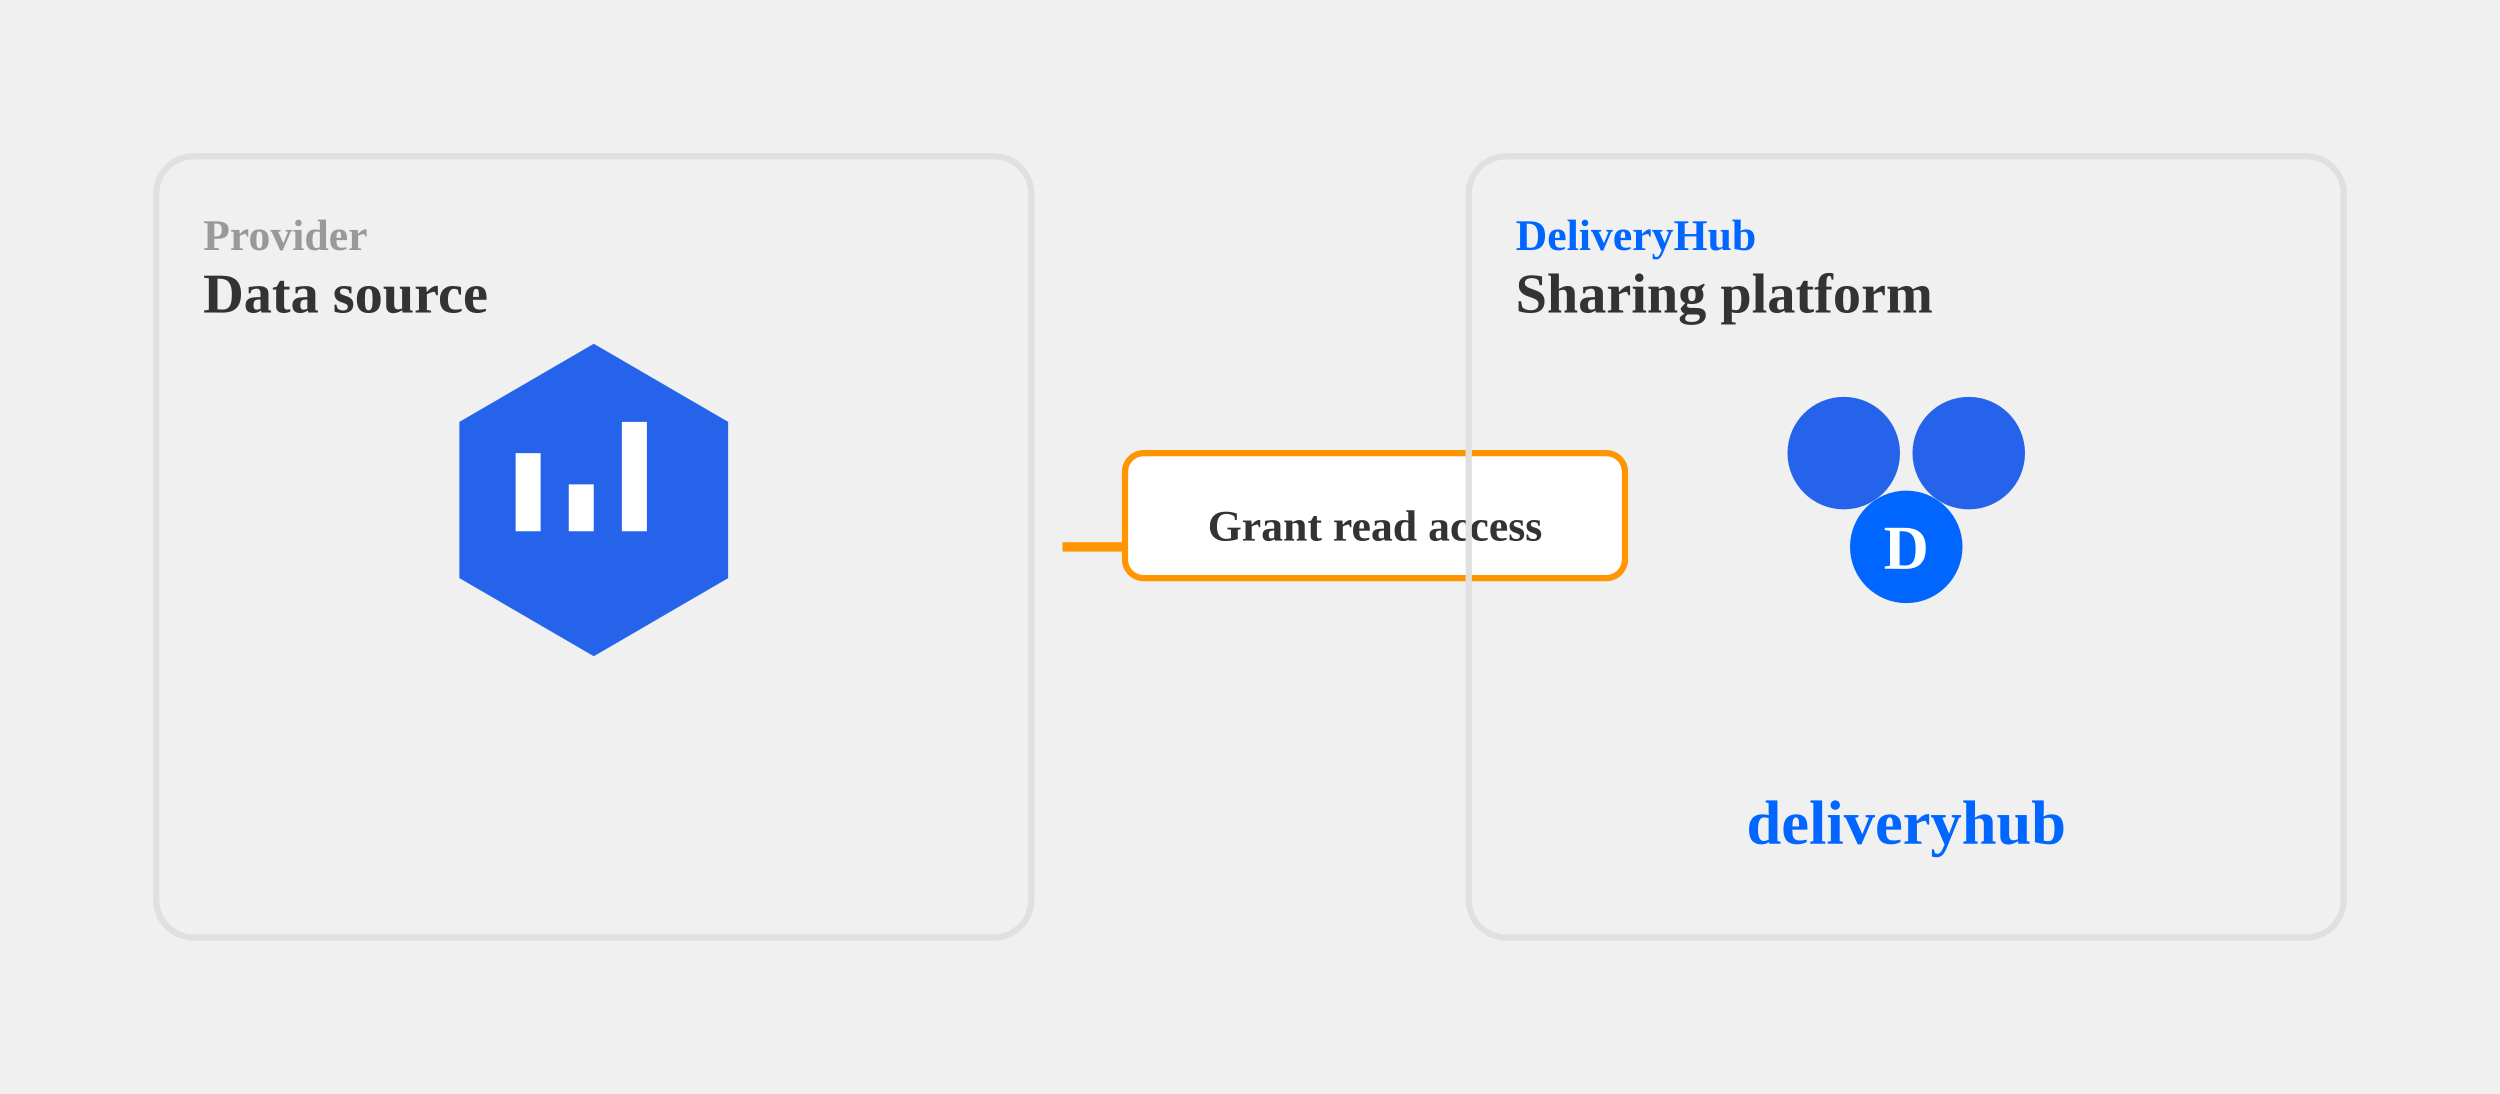
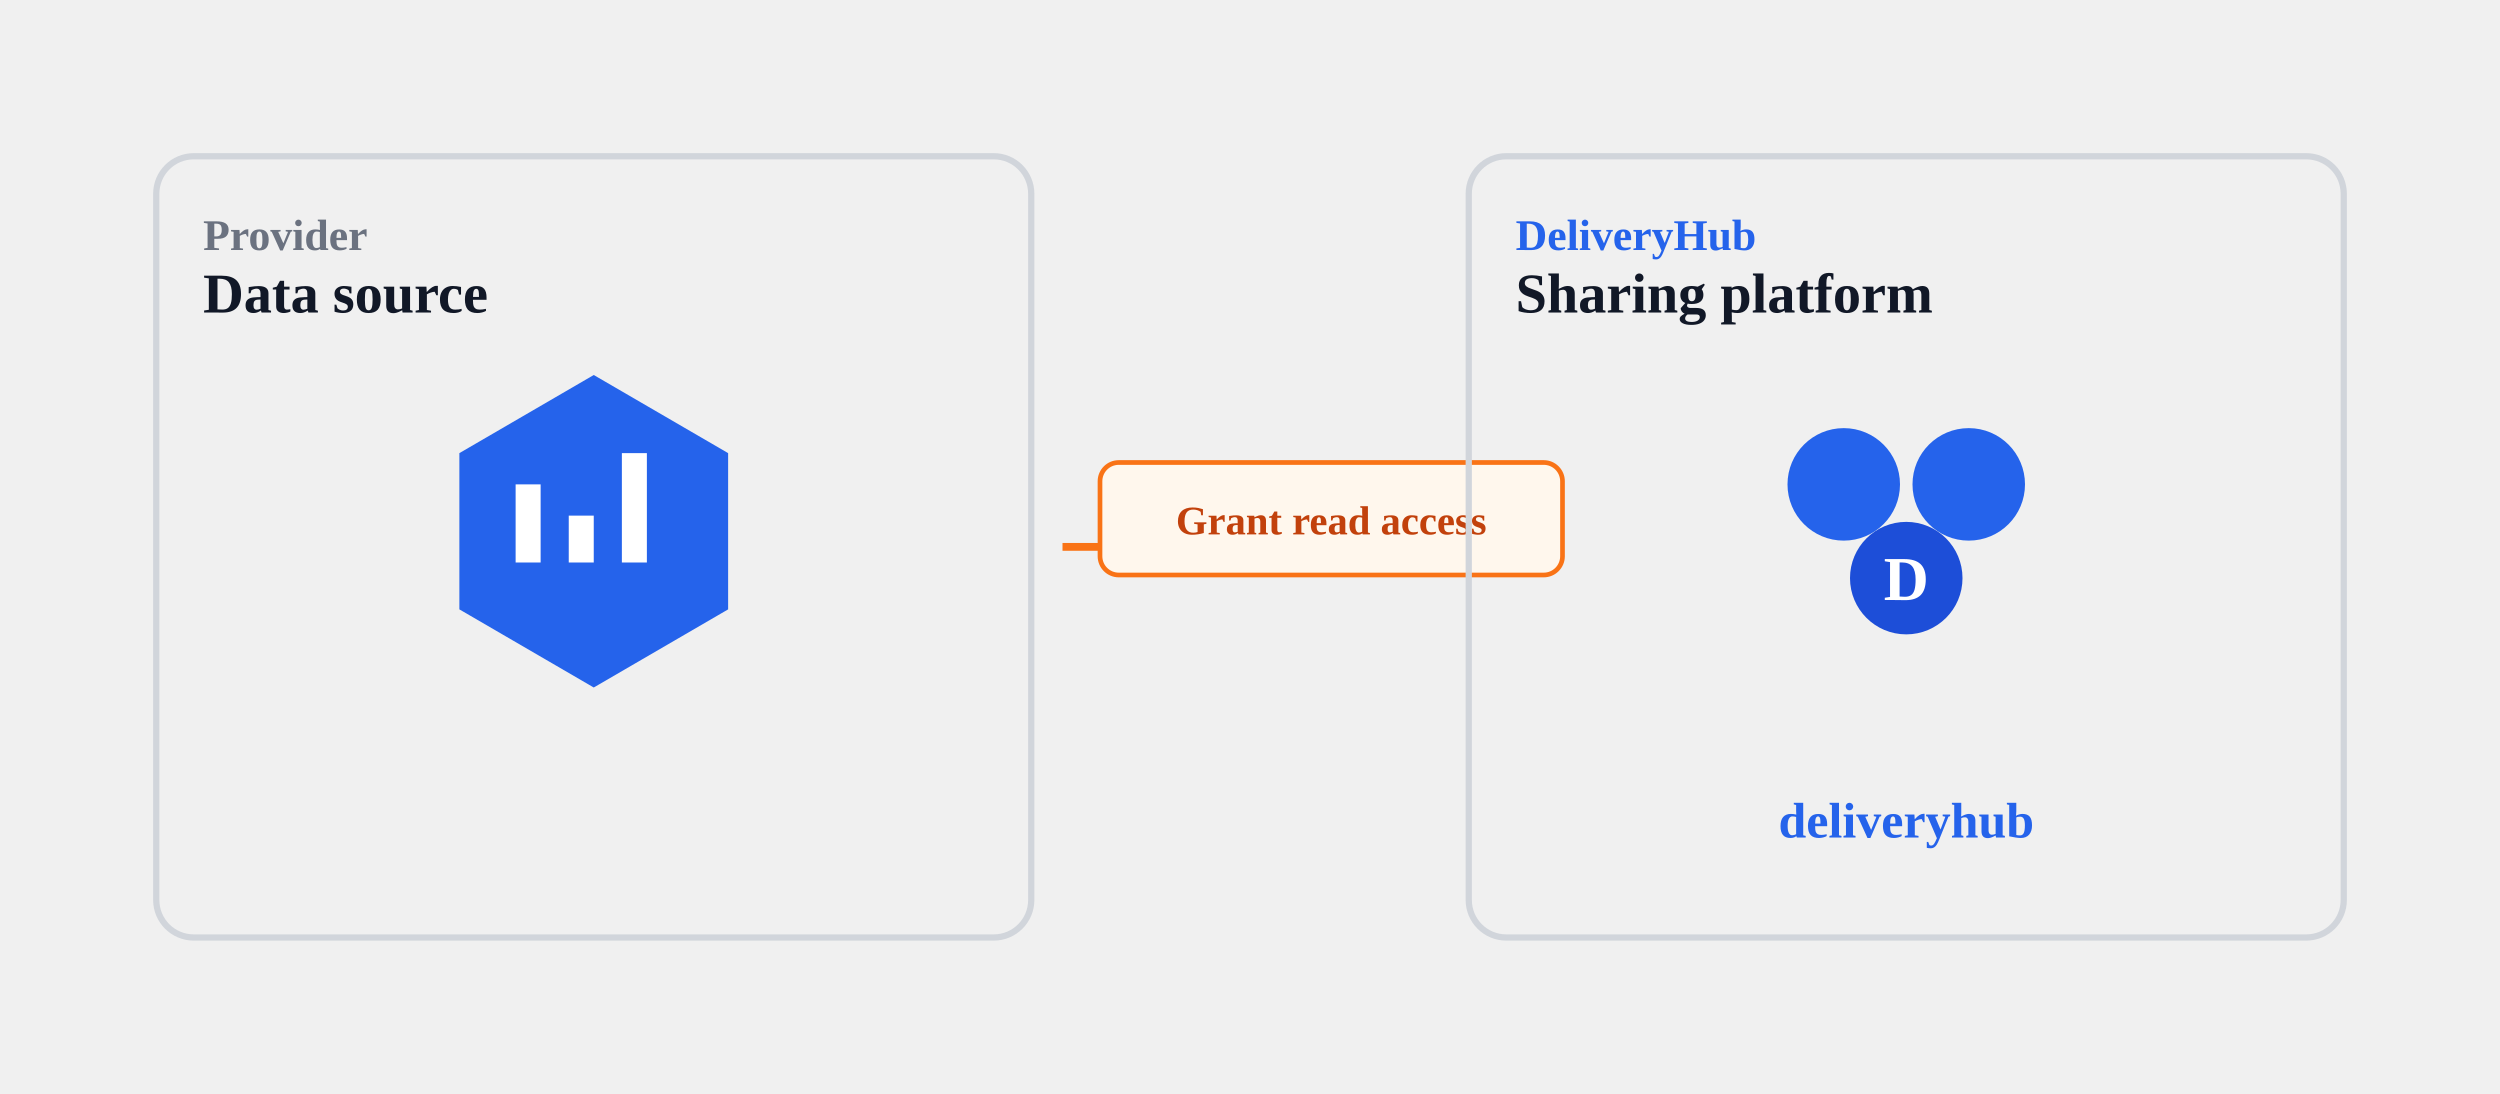
<svg xmlns="http://www.w3.org/2000/svg" viewBox="0 0 800 350">
-   <rect x="50" y="50" width="280" height="250" rx="12" fill="none" stroke="#e0e0e0" stroke-width="2" />
-   <text x="65" y="80" font-size="14" font-weight="600" fill="#999">Provider</text>
-   <text x="65" y="100" font-size="18" font-weight="700" fill="#333">Data source</text>
-   <g transform="translate(190, 160)">
+   <rect x="50" y="50" width="280" height="250" rx="12" fill="none" stroke="#d1d5db" stroke-width="2" />
+   <text x="65" y="80" font-size="14" font-weight="600" fill="#6b7280">Provider</text>
+   <text x="65" y="100" font-size="18" font-weight="700" fill="#111827">Data source</text>
+   <g transform="translate(190, 170)">
    <polygon points="0,-50 43,-25 43,25 0,50 -43,25 -43,-25" fill="#2563eb" stroke="none" />
    <rect x="-25" y="-15" width="8" height="25" fill="white" />
    <rect x="-8" y="-5" width="8" height="15" fill="white" />
    <rect x="9" y="-25" width="8" height="35" fill="white" />
  </g>
-   <g>
-     <line x1="340" y1="175" x2="440" y2="175" stroke="#ff9500" stroke-width="3" marker-end="url(#arrowhead)" />
-     <rect x="360" y="145" width="160" height="40" rx="6" fill="white" stroke="#ff9500" stroke-width="2" />
-     <text x="440" y="173" font-size="14" font-weight="600" fill="#333" text-anchor="middle">Grant read access</text>
-   </g>
  <defs>
    <marker id="arrowhead" markerWidth="10" markerHeight="10" refX="9" refY="3" orient="auto">
-       <polygon points="0 0, 10 3, 0 6" fill="#ff9500" />
+       <polygon points="0 0, 10 3, 0 6" fill="#f97316" />
    </marker>
  </defs>
-   <rect x="470" y="50" width="280" height="250" rx="12" fill="none" stroke="#e0e0e0" stroke-width="2" />
-   <text x="485" y="80" font-size="14" font-weight="600" fill="#0066ff">DeliveryHub</text>
-   <text x="485" y="100" font-size="18" font-weight="700" fill="#333">Sharing platform</text>
-   <g transform="translate(610, 160)">
+   <line x1="340" y1="175" x2="458" y2="175" stroke="#f97316" stroke-width="2.5" marker-end="url(#arrowhead)" />
+   <rect x="352" y="148" width="148" height="36" rx="6" fill="#fff7ed" stroke="#f97316" stroke-width="1.5" />
+   <text x="426" y="171" font-size="13" font-weight="600" fill="#c2410c" text-anchor="middle">Grant read access</text>
+   <rect x="470" y="50" width="280" height="250" rx="12" fill="none" stroke="#d1d5db" stroke-width="2" />
+   <text x="485" y="80" font-size="14" font-weight="600" fill="#2563eb">DeliveryHub</text>
+   <text x="485" y="100" font-size="18" font-weight="700" fill="#111827">Sharing platform</text>
+   <g transform="translate(610, 170)">
    <circle cx="-20" cy="-15" r="18" fill="#2563eb" />
    <circle cx="20" cy="-15" r="18" fill="#2563eb" />
-     <circle cx="0" cy="15" r="18" fill="#0066ff" />
+     <circle cx="0" cy="15" r="18" fill="#1d4ed8" />
    <text x="0" y="22" font-size="20" font-weight="bold" fill="white" text-anchor="middle">D</text>
  </g>
-   <text x="610" y="270" font-size="20" font-weight="700" fill="#0066ff" text-anchor="middle">deliveryhub</text>
+   <text x="610" y="268" font-size="16" font-weight="700" fill="#2563eb" text-anchor="middle">deliveryhub</text>
</svg>
